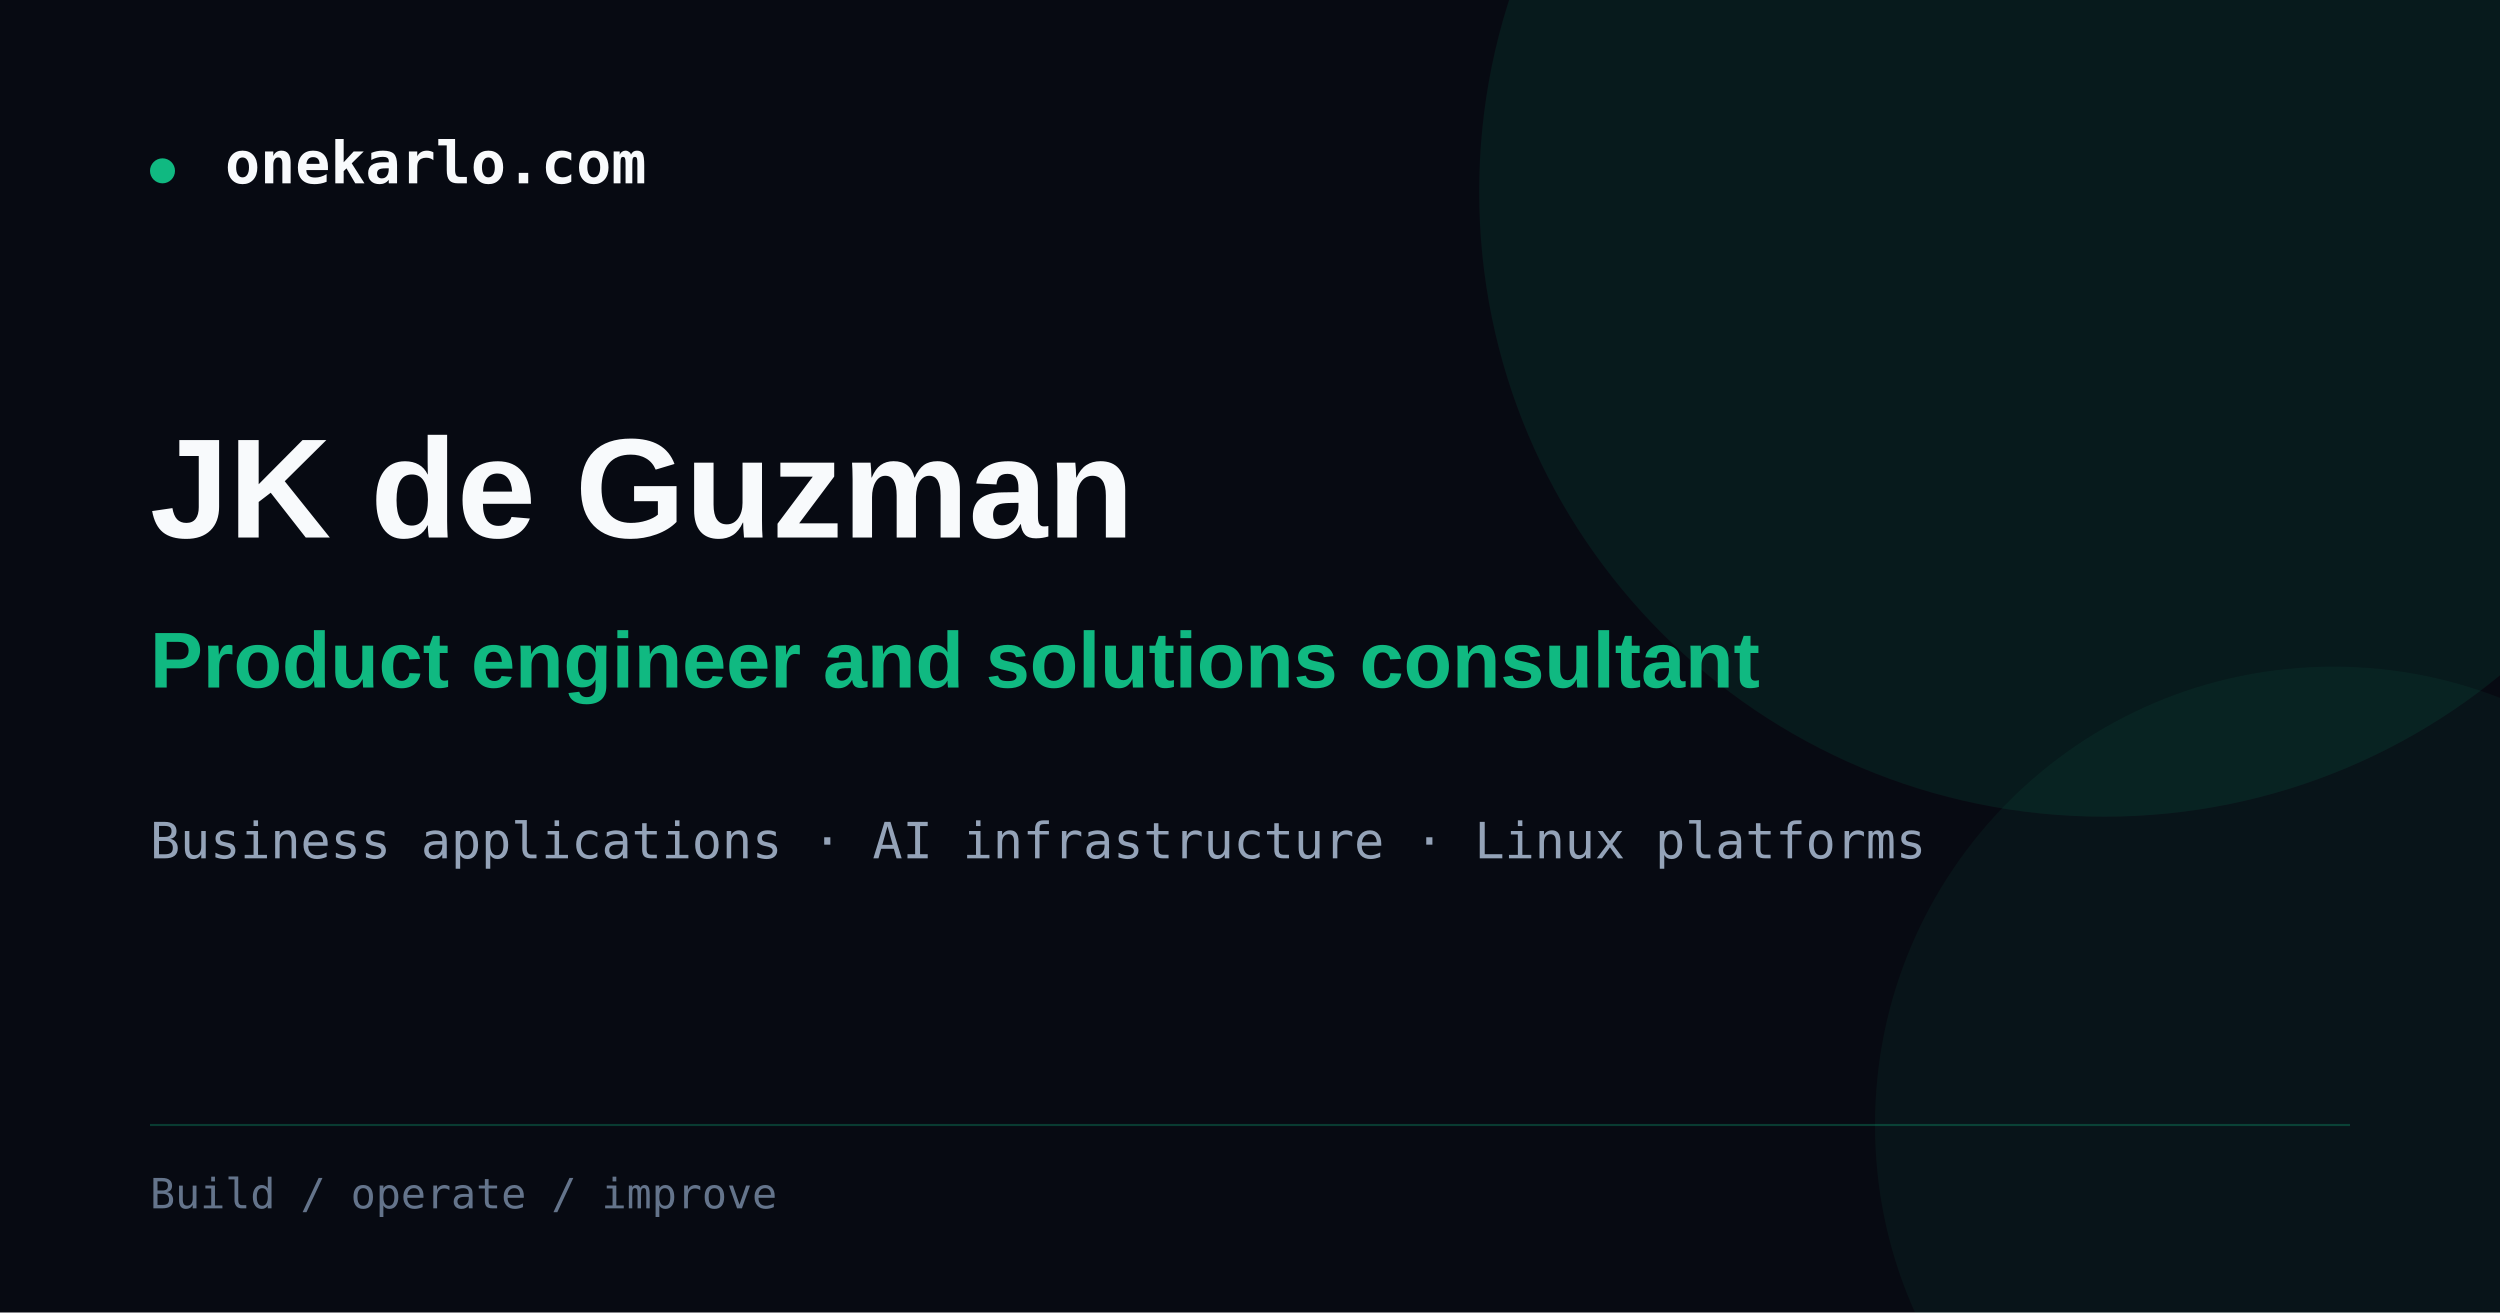
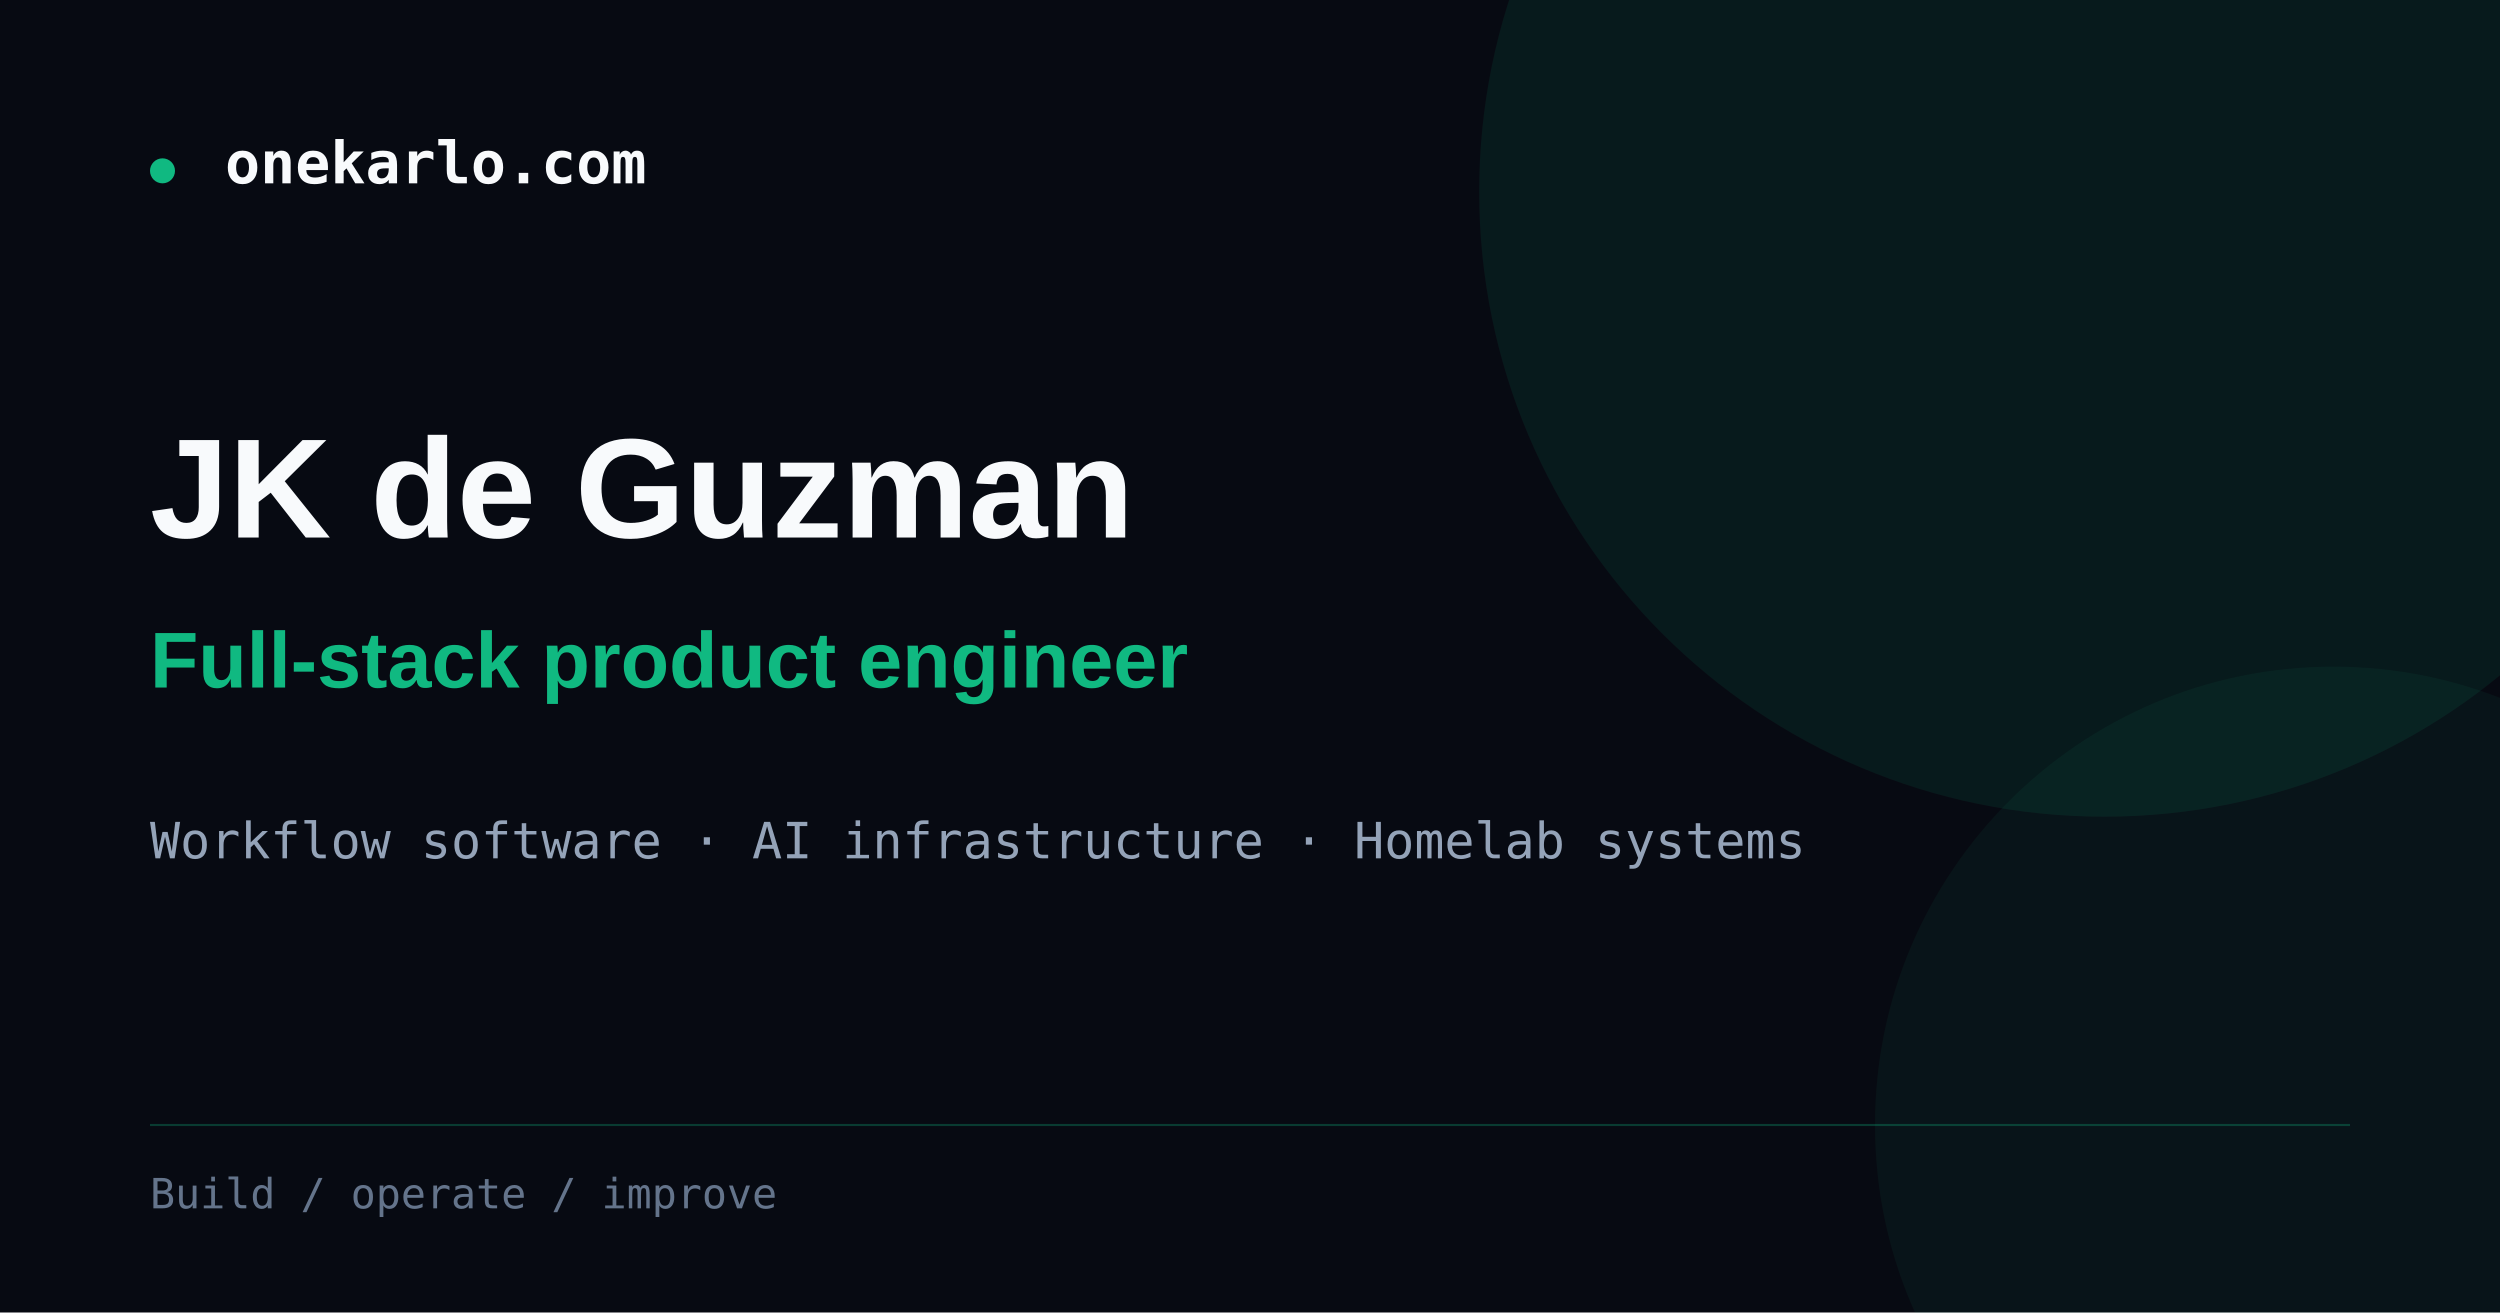
<svg xmlns="http://www.w3.org/2000/svg" width="1200" height="630" viewBox="0 0 1200 630" role="img" aria-labelledby="title desc">
  <rect width="1200" height="630" fill="#070a12" />
  <circle cx="1010" cy="92" r="300" fill="#10b981" opacity=".09" />
  <circle cx="1120" cy="540" r="220" fill="#10b981" opacity=".06" />
  <path d="M72 540H1128" stroke="#10b981" stroke-opacity=".28" />
  <rect x="72" y="76" width="12" height="12" rx="6" fill="#10b981" />
  <text x="108" y="88" fill="#f8fafc" font-family="ui-monospace, SFMono-Regular, Menlo, monospace" font-size="28" font-weight="700">onekarlo.com</text>
  <text x="72" y="258" fill="#f8fafc" font-family="Arial, Helvetica, sans-serif" font-size="68" font-weight="700">JK de Guzman</text>
-   <text x="72" y="330" fill="#10b981" font-family="Arial, Helvetica, sans-serif" font-size="38" font-weight="700">Product engineer and solutions consultant</text>
-   <text x="72" y="412" fill="#94a3b8" font-family="ui-monospace, SFMono-Regular, Menlo, monospace" font-size="24">Business applications · AI infrastructure · Linux platforms</text>
+   <text x="72" y="330" fill="#10b981" font-family="Arial, Helvetica, sans-serif" font-size="38" font-weight="700">Full-stack product engineer</text>
+   <text x="72" y="412" fill="#94a3b8" font-family="ui-monospace, SFMono-Regular, Menlo, monospace" font-size="24">Workflow software · AI infrastructure · Homelab systems</text>
  <text x="72" y="580" fill="#64748b" font-family="ui-monospace, SFMono-Regular, Menlo, monospace" font-size="20">Build / operate / improve</text>
</svg>
